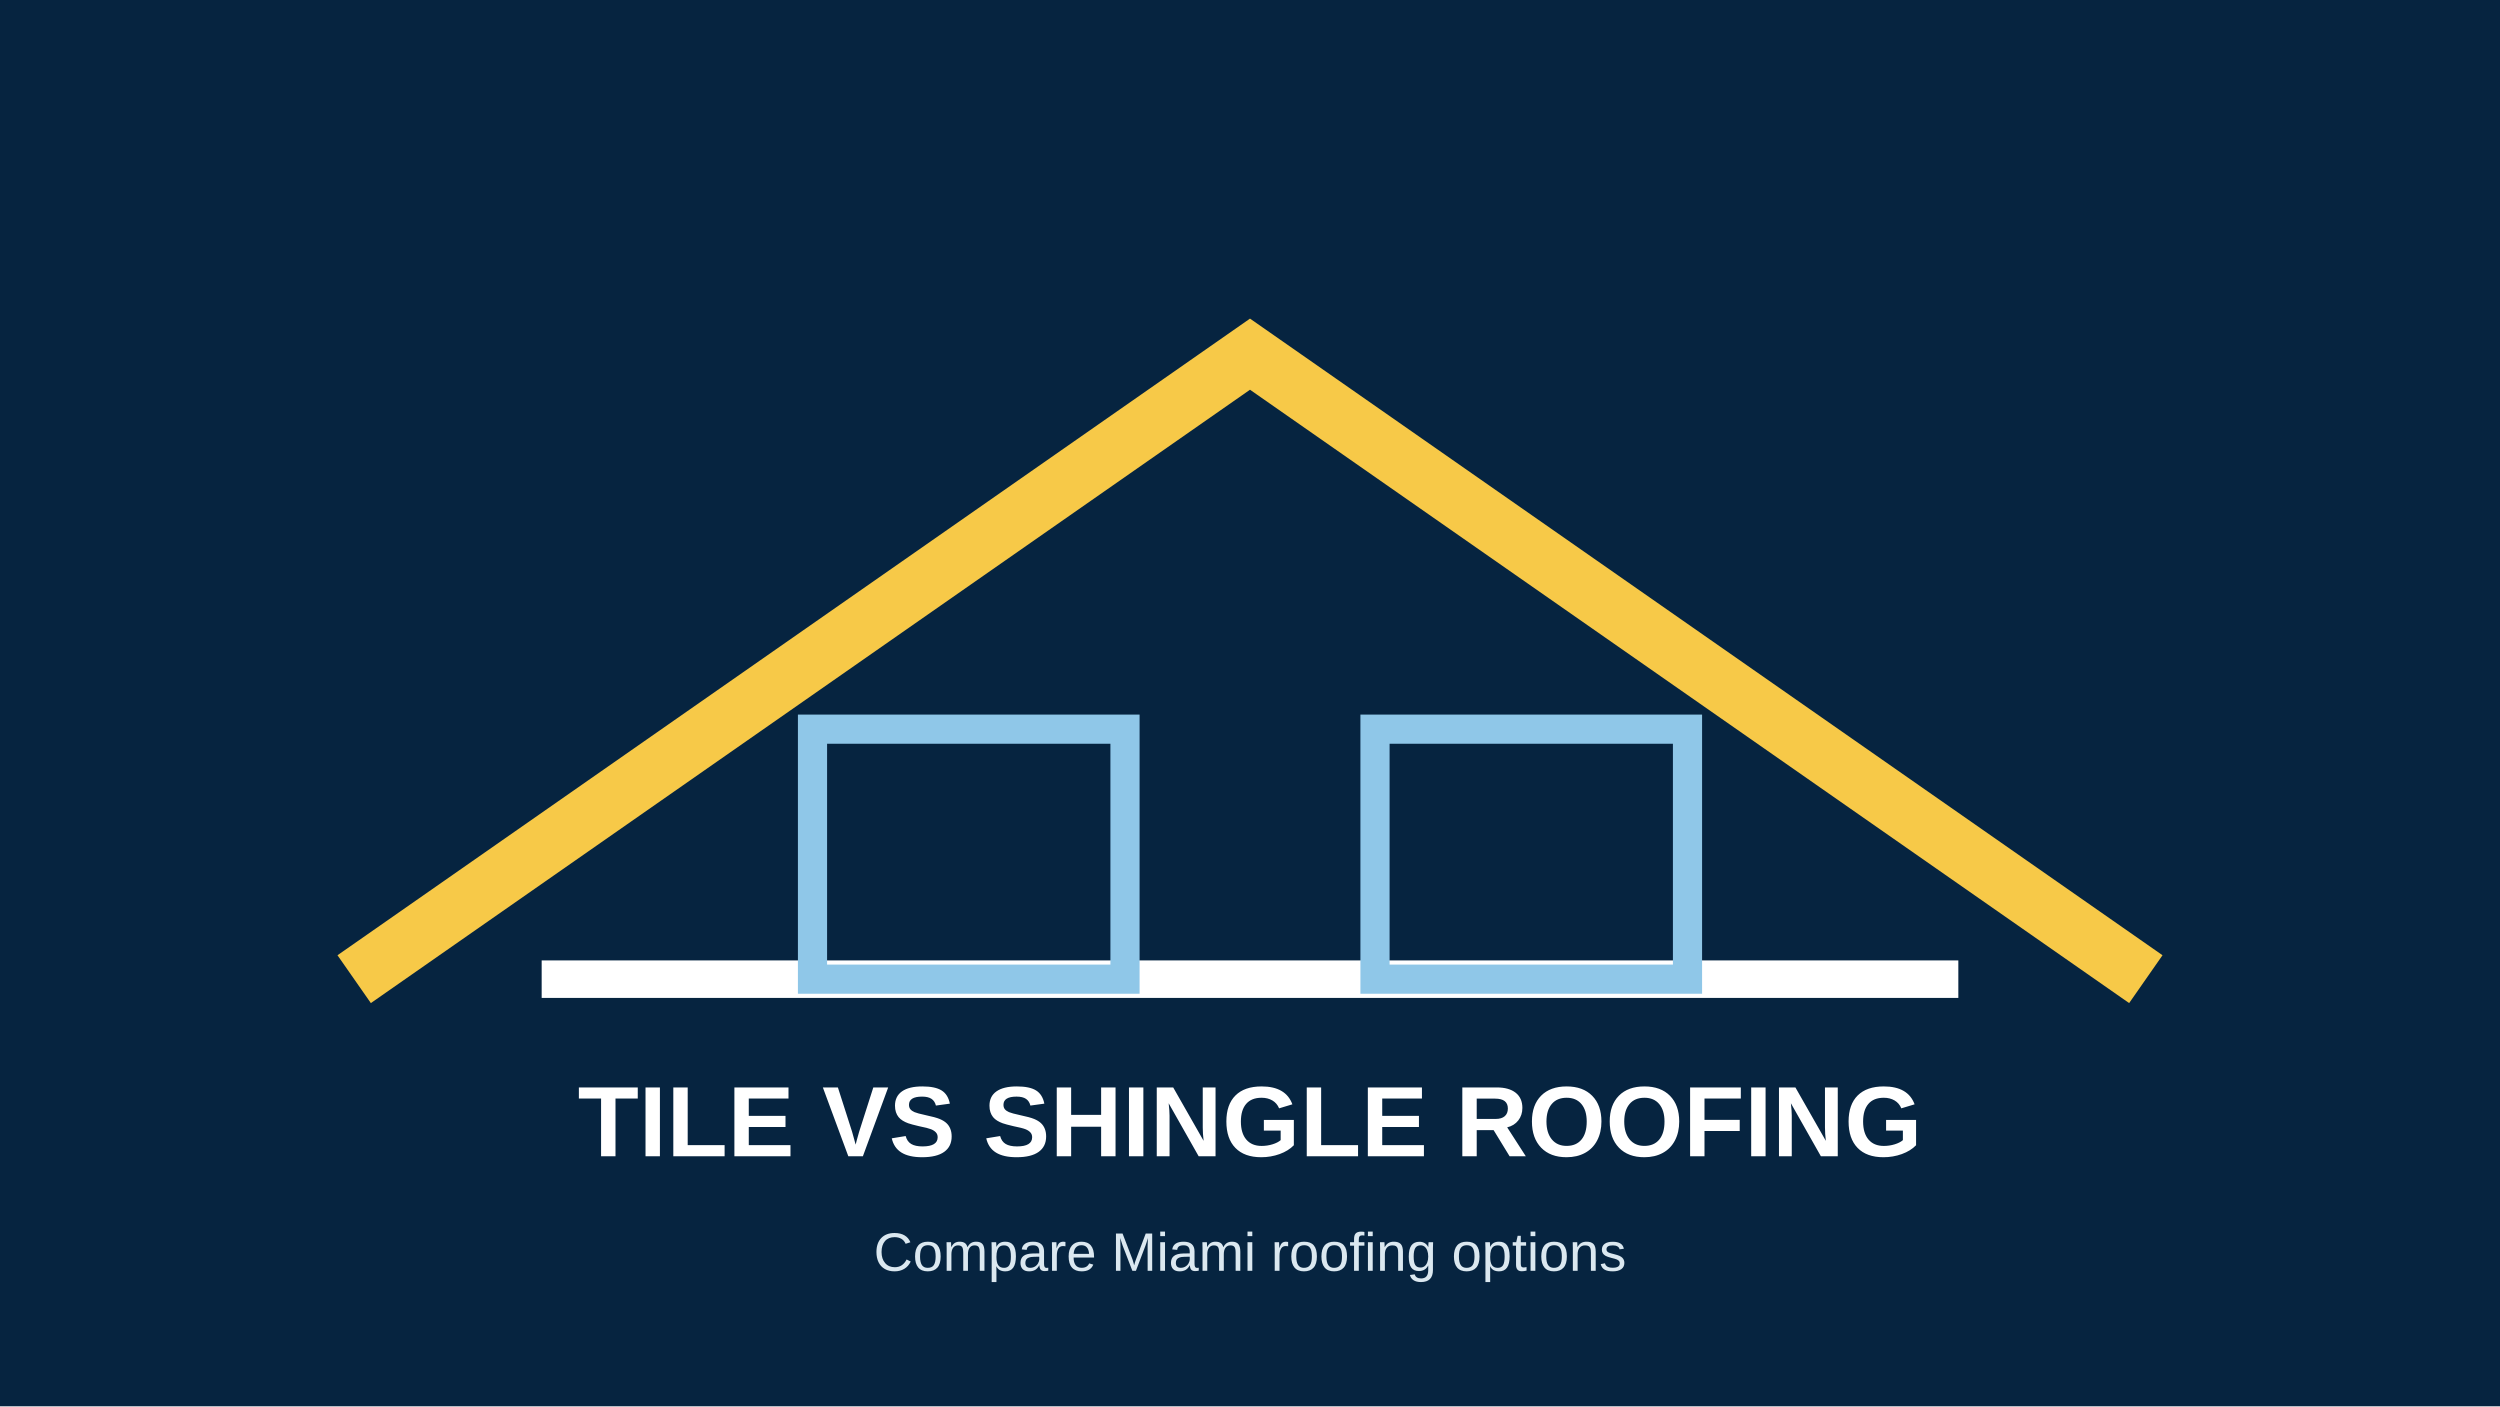
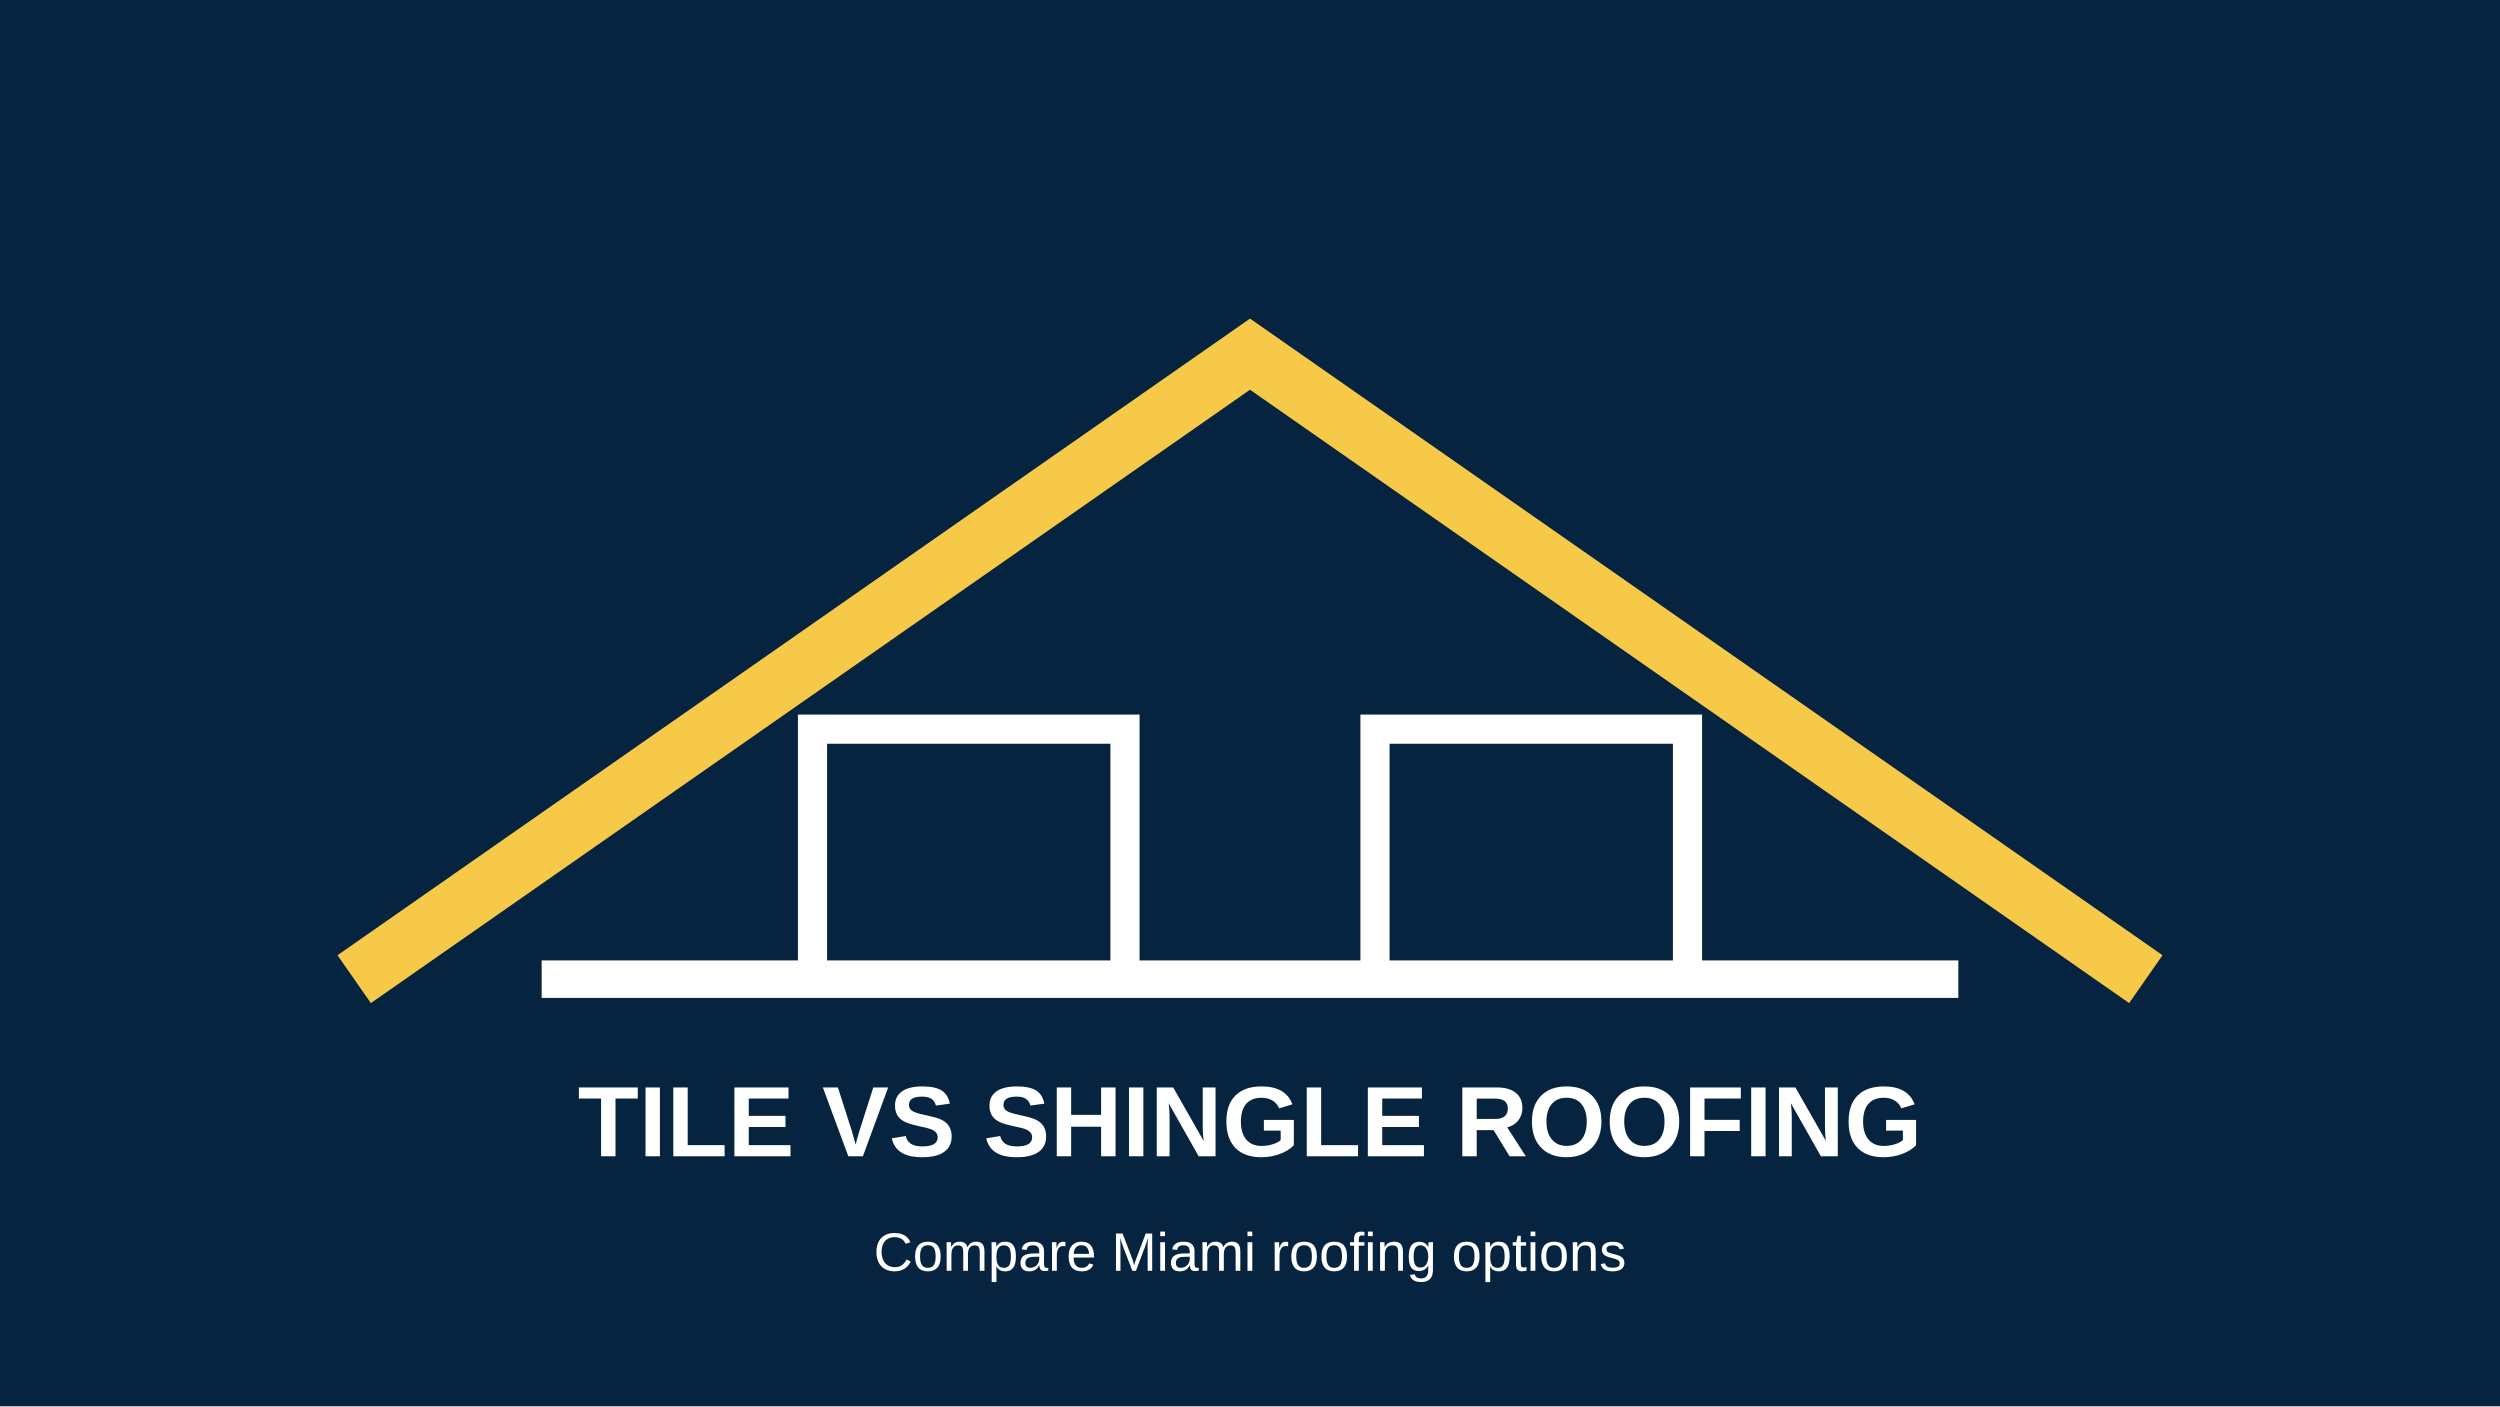
<svg xmlns="http://www.w3.org/2000/svg" viewBox="0 0 1200 675">
  <rect width="1200" height="675" fill="#062440" />
  <path d="M170 470 600 170l430 300" fill="none" stroke="#f7c948" stroke-width="28" />
  <path d="M260 470h680" stroke="#fff" stroke-width="18" />
-   <path d="M390 350h150v120H390zM660 350h150v120H660z" fill="none" stroke="#8fc7e8" stroke-width="14" />
+   <path d="M390 350h150v120H390zM660 350h150v120H660z" fill="none" stroke="#fff" stroke-width="14" />
  <text x="600" y="555" fill="#fff" font-family="Arial,sans-serif" font-size="48" font-weight="700" text-anchor="middle">TILE VS SHINGLE ROOFING</text>
-   <text x="600" y="610" fill="#dbe8f0" font-family="Arial,sans-serif" font-size="26" text-anchor="middle">Compare Miami roofing options</text>
+   <text x="600" y="610" fill="#fff" font-family="Arial,sans-serif" font-size="26" text-anchor="middle">Compare Miami roofing options</text>
</svg>
